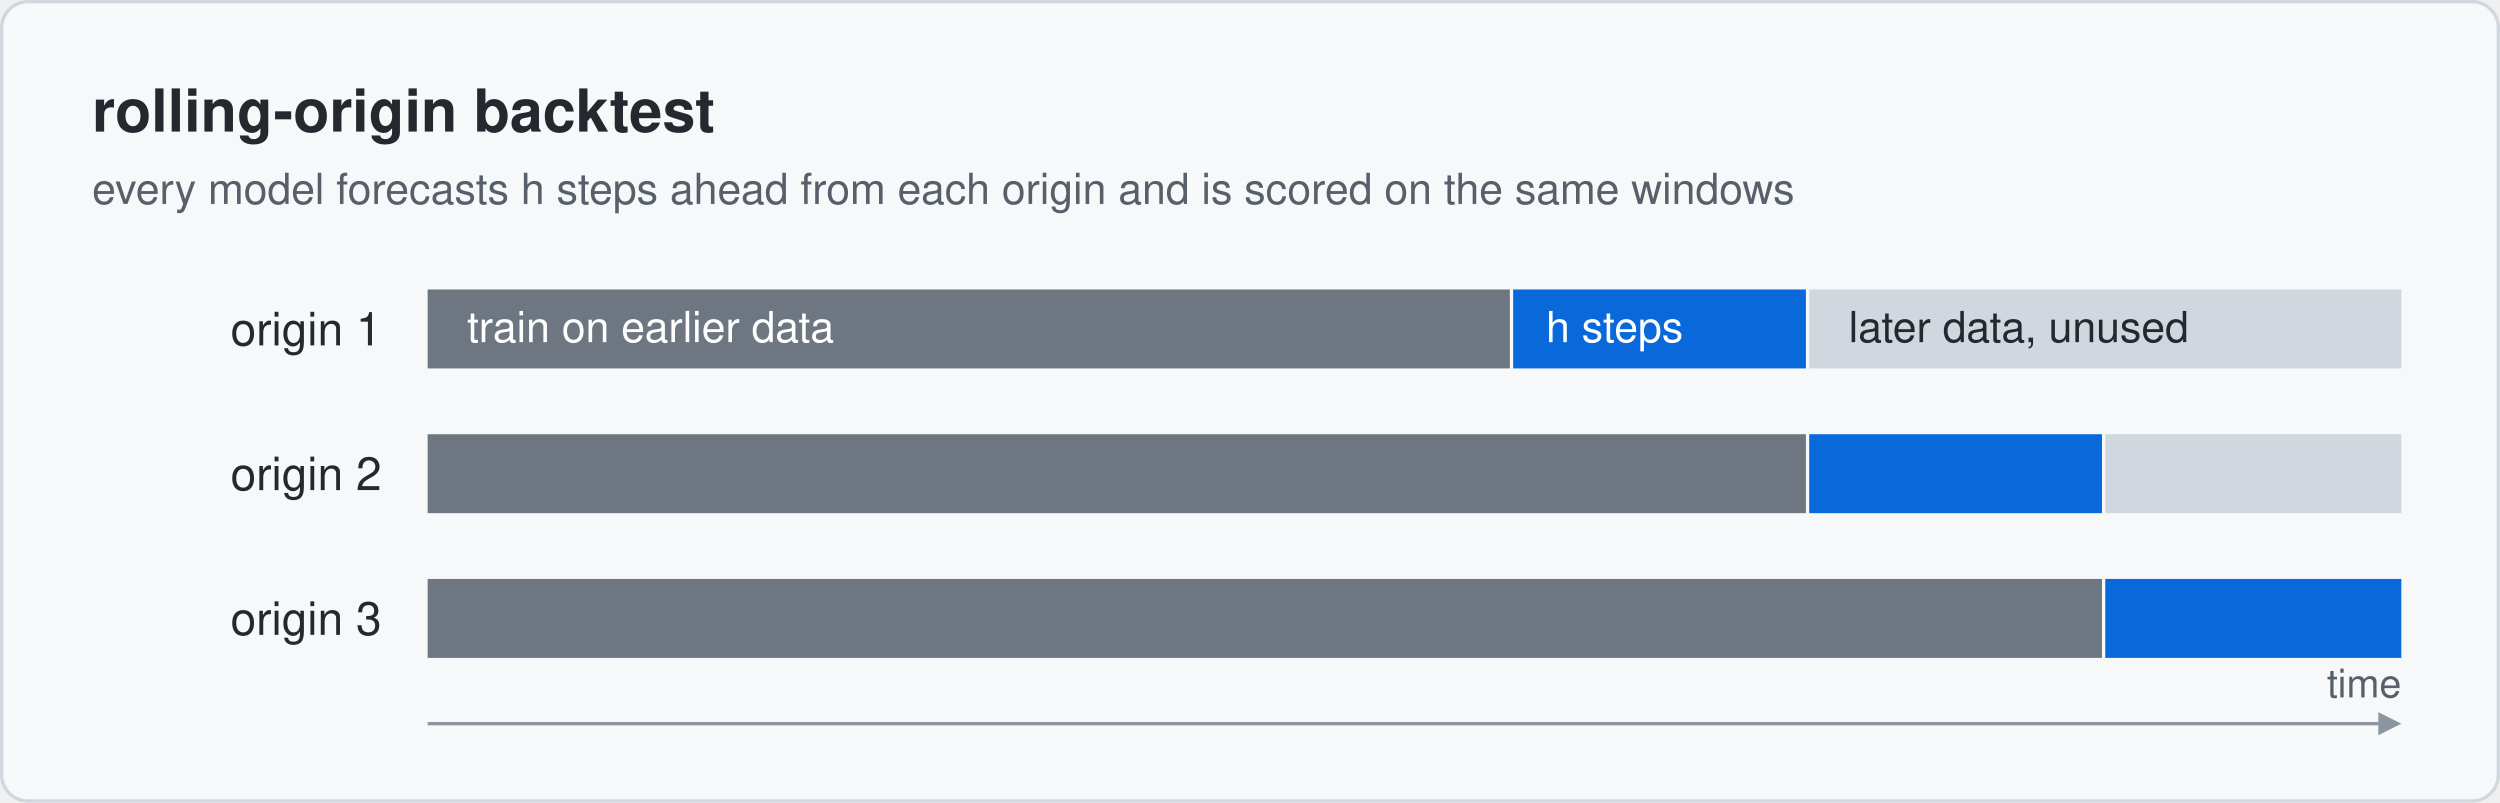
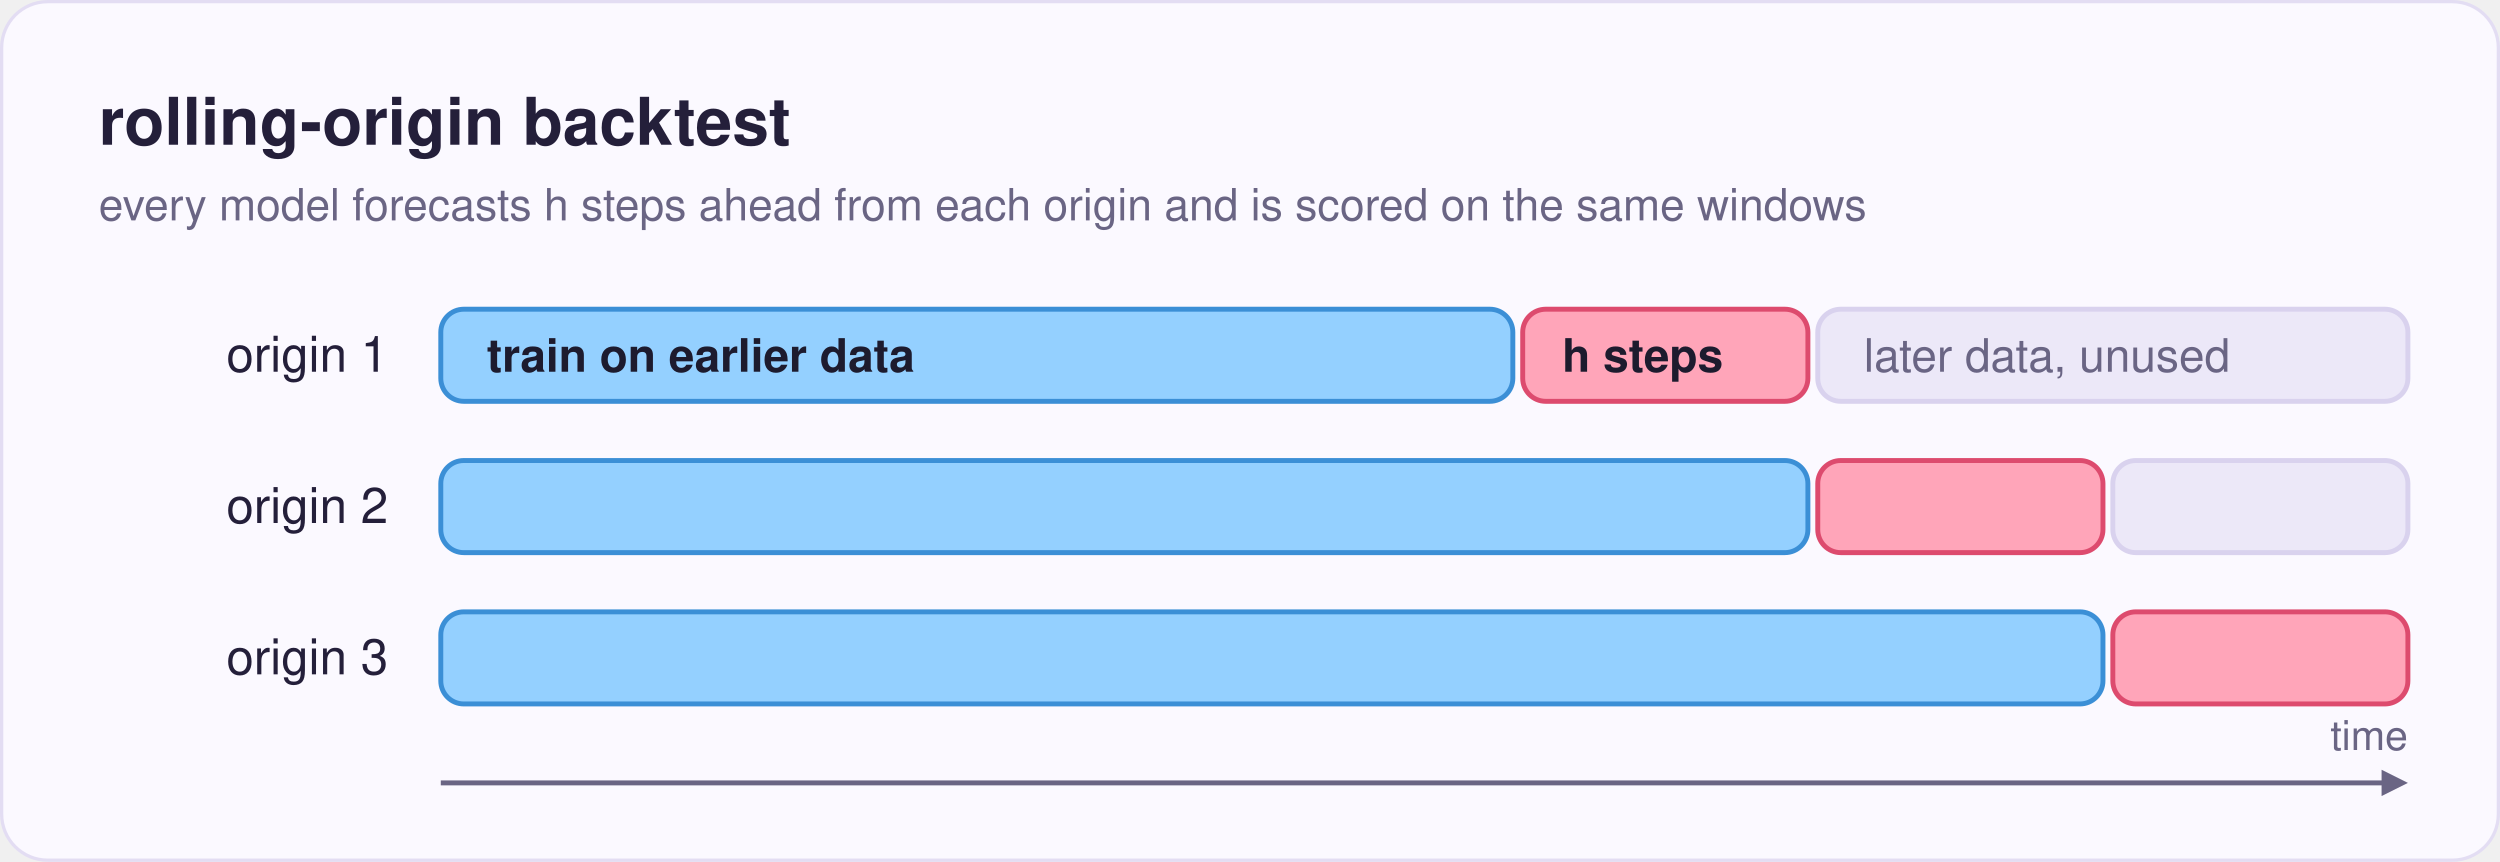
- <svg xmlns="http://www.w3.org/2000/svg" width="760" height="244" viewBox="0 0 760 244" role="img" aria-labelledby="t d" font-family="-apple-system, 'Segoe UI', Helvetica, Arial, sans-serif">
-   <style>.num{font-variant-numeric:tabular-nums}.bg{fill:#f6f8fa;stroke:#d0d7de}.ink{fill:#24292f}.muted{fill:#57606a}.accent{fill:#0969da}.strong{fill:#57606a}.mark{fill:#8c959f}.faint{fill:#d0d7de}.train{fill:#6e7781}.on-accent{fill:#ffffff}.on-train{fill:#ffffff}.line{stroke:#d0d7de}.axis{stroke:#8c959f}.head{fill:#8c959f}</style>
-   <rect class="bg" x="0.5" y="0.5" width="759" height="243" rx="8" />
-   <text class="ink" x="28" y="40" font-size="18" font-weight="600">rolling-origin backtest</text>
-   <text class="muted" x="28" y="62" font-size="13">every model forecasts h steps ahead from each origin and is scored on the same windows</text>
-   <text class="ink" x="116" y="105" text-anchor="end" font-size="14">origin 1</text>
-   <rect class="train" x="130" y="88" width="329.0" height="24" />
-   <rect class="accent" x="460.0" y="88" width="89.0" height="24" />
-   <rect class="faint" x="550.0" y="88" width="180.0" height="24" />
-   <text class="on-train" x="142" y="104" font-size="13">train on earlier data</text>
-   <text class="on-accent" x="470.0" y="104" font-size="13">h steps</text>
-   <text class="ink" x="562.0" y="104" font-size="13">later data, unused</text>
-   <text class="ink" x="116" y="149" text-anchor="end" font-size="14">origin 2</text>
-   <rect class="train" x="130" y="132" width="419.0" height="24" />
-   <rect class="accent" x="550.0" y="132" width="89.0" height="24" />
-   <rect class="faint" x="640.0" y="132" width="90.0" height="24" />
-   <text class="ink" x="116" y="193" text-anchor="end" font-size="14">origin 3</text>
-   <rect class="train" x="130" y="176" width="509.0" height="24" />
-   <rect class="accent" x="640.0" y="176" width="90.0" height="24" />
-   <line class="axis" x1="130" y1="220" x2="724" y2="220" stroke-width="1" />
-   <polygon class="head" points="730,220 723,216.5 723,223.5" />
-   <text class="muted" x="730" y="212" text-anchor="end" font-size="12">time</text>
+ <svg xmlns="http://www.w3.org/2000/svg" width="760" height="262" viewBox="0 0 760 262" role="img" aria-labelledby="t d" font-family="-apple-system, 'Segoe UI', Helvetica, Arial, sans-serif">
+   <style>.num{font-variant-numeric:tabular-nums}.bg{fill:#fbf9ff;stroke:#e3ddf3}.ink{fill:#241f3a}.muted{fill:#6a6584}.on{fill:#1d1b2e}.faint{fill:#ece8f8;stroke:#d9d2ee}.line{stroke:#e3ddf3}.axis{stroke:#6a6584}.head{fill:#6a6584}.mint{fill:#8fe3cc;stroke:#2b9e84}.coral{fill:#ffa5b9;stroke:#dd4b6e}.sky{fill:#94d0ff;stroke:#3b8fd6}.lilac{fill:#c5b8ff;stroke:#7c64e6}</style>
+   <rect class="bg" x="0.5" y="0.5" width="759" height="261" rx="14" />
+   <text class="ink" x="30" y="44" font-size="20" font-weight="700">rolling-origin backtest</text>
+   <text class="muted" x="30" y="67" font-size="13.5">every model forecasts h steps ahead from each origin and is scored on the same windows</text>
+   <text class="ink" x="118" y="113" text-anchor="end" font-size="15">origin 1</text>
+   <rect class="sky" x="134" y="94" width="325.9" height="28" rx="7" stroke-width="1.5" />
+   <rect class="coral" x="462.9" y="94" width="86.7" height="28" rx="7" stroke-width="1.5" />
+   <rect class="faint" x="552.6" y="94" width="179.4" height="28" rx="7" stroke-width="1.5" />
+   <text class="on" x="148" y="113" font-size="14" font-weight="600">train on earlier data</text>
+   <text class="on" x="474.9" y="113" font-size="14" font-weight="600">h steps</text>
+   <text class="muted" x="566.6" y="113" font-size="14">later data, unused</text>
+   <text class="ink" x="118" y="159" text-anchor="end" font-size="15">origin 2</text>
+   <rect class="sky" x="134" y="140" width="415.6" height="28" rx="7" stroke-width="1.5" />
+   <rect class="coral" x="552.6" y="140" width="86.7" height="28" rx="7" stroke-width="1.5" />
+   <rect class="faint" x="642.3" y="140" width="89.7" height="28" rx="7" stroke-width="1.5" />
+   <text class="ink" x="118" y="205" text-anchor="end" font-size="15">origin 3</text>
+   <rect class="sky" x="134" y="186" width="505.3" height="28" rx="7" stroke-width="1.5" />
+   <rect class="coral" x="642.3" y="186" width="89.7" height="28" rx="7" stroke-width="1.5" />
+   <line class="axis" x1="134" y1="238" x2="726" y2="238" stroke-width="1.5" />
+   <polygon class="head" points="732,238 724,234 724,242" />
+   <text class="muted" x="732" y="228" text-anchor="end" font-size="12.5">time</text>
</svg>
